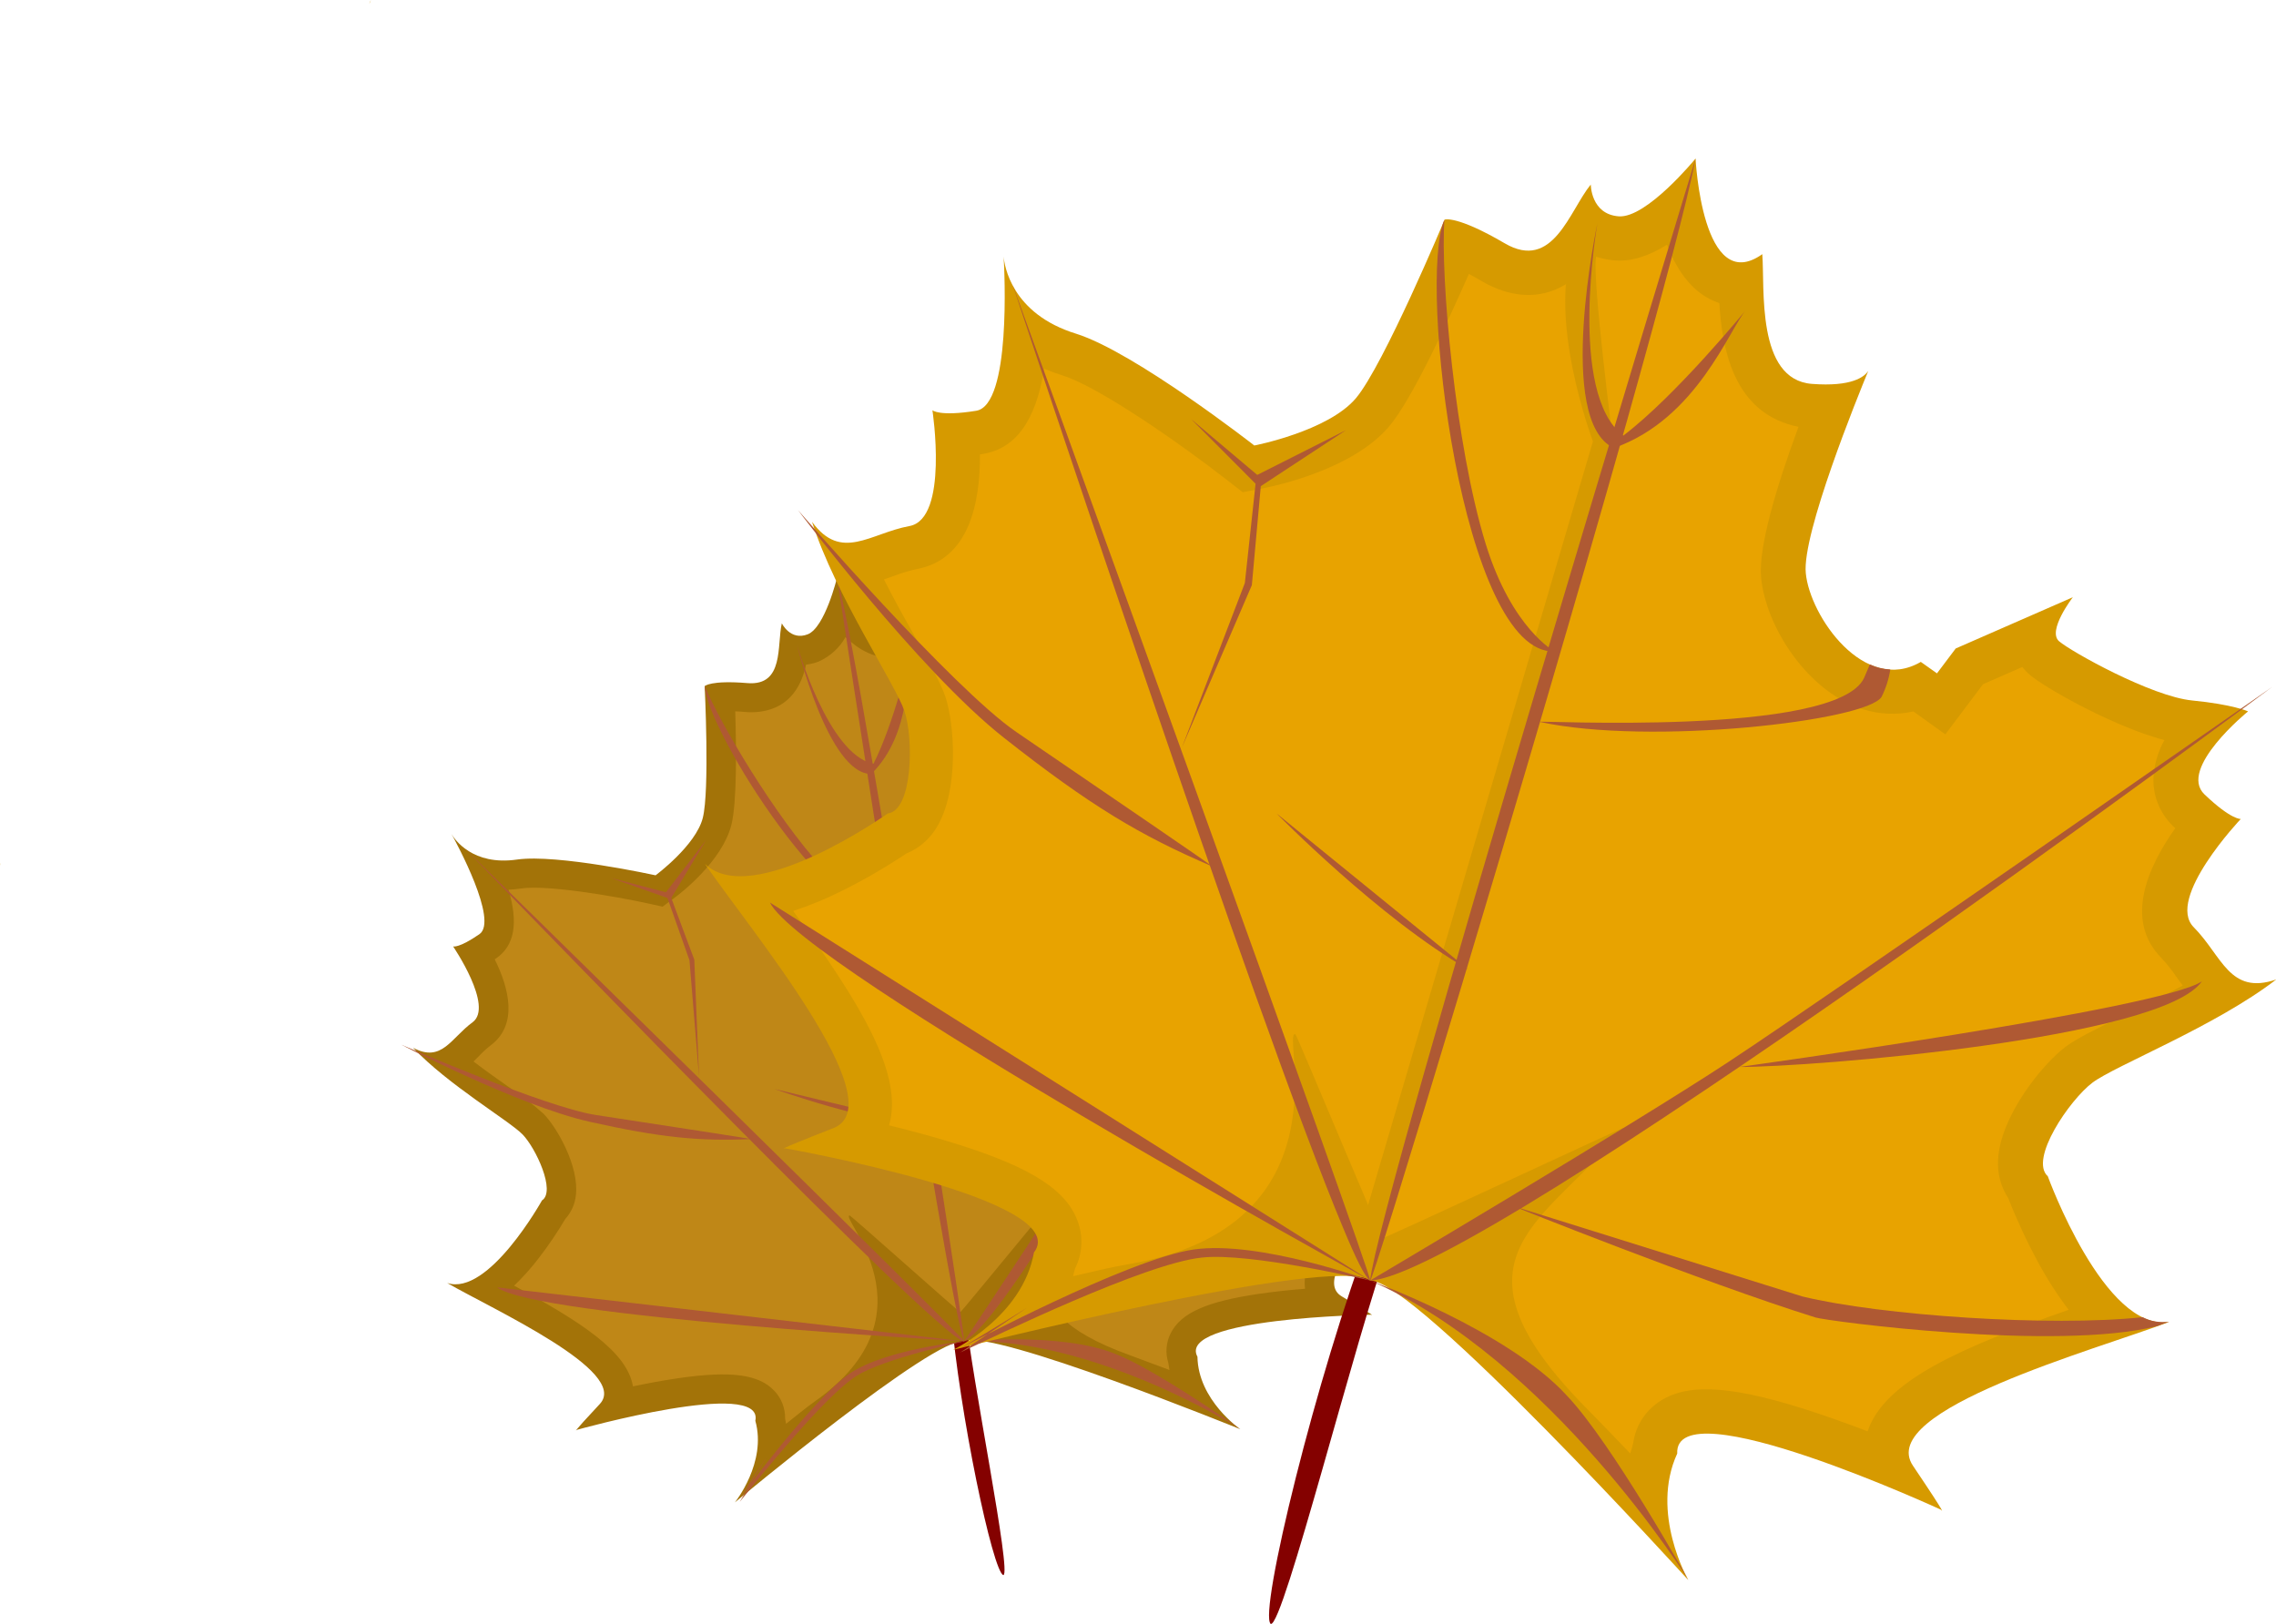
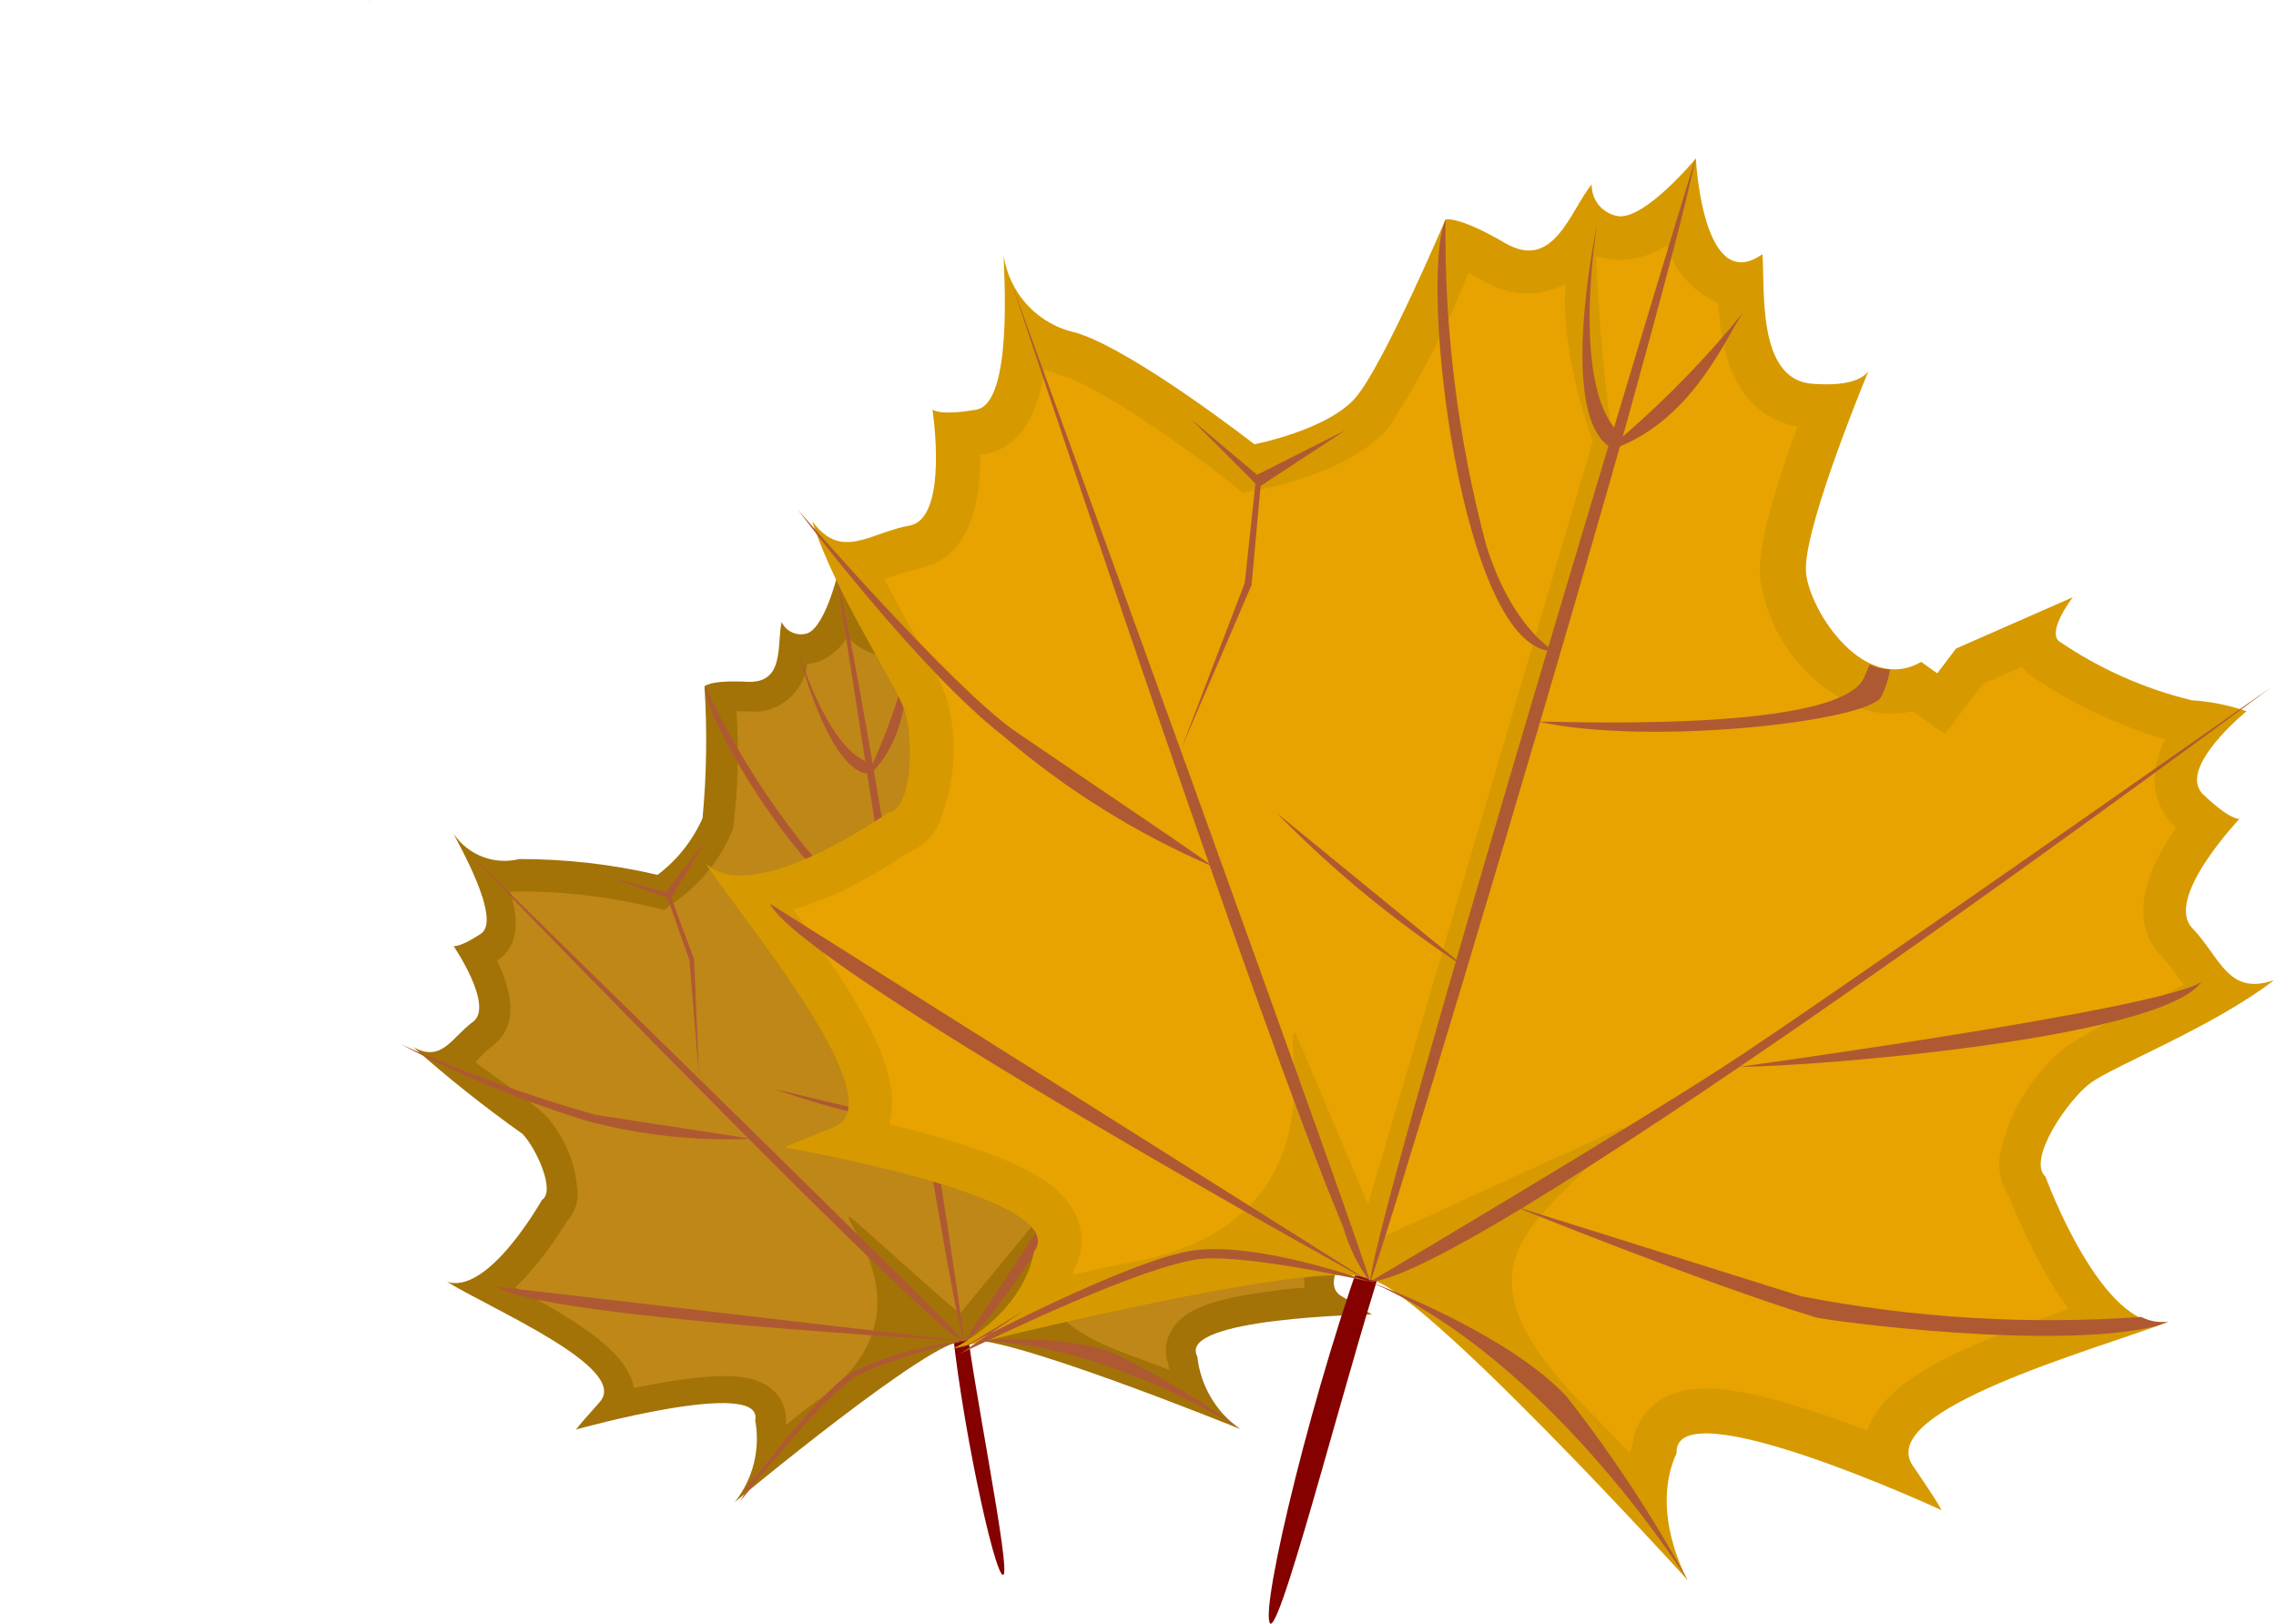
- <svg xmlns="http://www.w3.org/2000/svg" viewBox="0 0 397.02 283.3">
+ <svg xmlns="http://www.w3.org/2000/svg" viewBox="0 0 83.45 59.54">
  <defs>
    <style>.cls-1{fill:#840100;}.cls-2{fill:#d69a00;}.cls-3{fill:#a37308;}.cls-4{fill:#bf8717;}.cls-5{fill:#af5933;}.cls-6{fill:#e8a300;}</style>
  </defs>
  <g id="Layer_2" data-name="Layer 2">
-     <g id="Compost">
-       <path class="cls-1" d="M168.41,229.21c1.05,11,8.11,45.39,6.61,45.57-1.81-.48-7.69-28.23-9.14-45.85Z" />
-       <path class="cls-2" d="M0,151l0-.49A1.29,1.29,0,0,1,0,151Z" />
-       <path class="cls-3" d="M234.07,226.17c6.69,3.94,5.11,3.19,5.11,3.19s-34,.52-30.3,7.33c.12,7.58,7.47,12.64,7.47,12.64S172.91,231.67,168.19,234c-5.2-.91-40,28.1-40,28.1s5.61-6.94,3.57-14.24c1.6-7.58-31.13,1.58-31.13,1.58s-1.3,1.17,4-4.51S85.77,228.33,78,223.82c7.21,2.39,16.54-14.4,16.54-14.4,2.46-1.59-1.09-9.16-3.39-11.52s-13-8.65-19.1-15.12c5,2.7,6.62-1.69,10.38-4.44s-3.39-13.23-3.39-13.23,1,.34,4.59-2.14c3.36-2.33-4-15.91-4.86-17.45.52.88,3.65,5.56,11.43,4.43,7-1,24.16,2.75,24.16,2.75s7-5.18,8.23-10,.33-23,.33-23,1-1.06,7.46-.53,5.11-6.62,6-10.43c0,0,1.5,3.09,4.51,1.92s5.12-9.87,5.12-9.87,7.62,14.09,11.74,6.63c2,3.39,5.62,13.39,11.65,11.05,4.36-1.69,5.14-3.38,5.23-4.18.18,3.14,1.23,20.33,3.57,24.22,2.57,4.28,12.19,9.75,16.43,3.5l2.26.4.71-3.53,9.65-11.2s-1,4.8.77,5.28,12.41,1.14,16.83-.48a23,23,0,0,1,6.38-1.66s-4.51,9.47-.39,10.84,5,.74,5,.74-3.89,12.08.51,13.64,7.14,5.34,11.21,1.32c-4,7.93-12.48,17-14,19.92s-2.79,11.18,0,12c0,0,13.71,13.45,19.95,9.11C247.4,204.89,227.37,222.25,234.07,226.17Z" />
-       <path class="cls-4" d="M204,239c-2.25-.85-4.63-1.73-7-2.61-23.24-8.43-12.82-17.65-9.92-31,0-.21-19.36,23.48-19.56,23.52s-19.11-16.9-19.32-16.87c-1.82.26,15.45,17.21-5.94,32.35-1.81,1.29-3.49,2.7-5.14,4-.05-.3-.1-.61-.17-.91a6.82,6.82,0,0,0-1.86-4.83c-2.73-2.91-7.6-3.55-16.82-2.21-2.63.38-5.34.89-7.86,1.42h0c-1-6.08-9.09-11.27-20.73-17.57A41.64,41.64,0,0,0,94,219.46a68.4,68.4,0,0,0,4.61-6.81,7.24,7.24,0,0,0,1.85-4.19c.57-5-3.29-11.75-5.61-14.12a48.46,48.46,0,0,0-6-4.63c-1.88-1.32-4.08-2.87-6.25-4.53.31-.29.6-.59.88-.87a17.92,17.92,0,0,1,2-1.86c5-3.63,3.29-10.09.82-15.1l.29-.19c3.14-2.19,3.86-6.08,2.12-11.95a20.7,20.7,0,0,0,2.27-.22c4.43-.64,16.06,1.3,22.34,2.68l2.26.5,1.86-1.38c1.41-1,8.51-6.58,10.13-12.84,1-3.93.88-13.73.68-19.85.51,0,1.1.05,1.76.11a12.68,12.68,0,0,0,2.7-.07c5.28-.77,7.16-4.78,7.91-8.22l.21,0a8.69,8.69,0,0,0,2-.52,10.09,10.09,0,0,0,4.66-4.25c2.35,2.24,5.21,3.87,8.38,3.47,2.54,4.59,6.63,10.14,13.23,9.18a10.4,10.4,0,0,0,1.21-.25c.69,7.4,1.82,14.57,3.62,17.57,3,5,10.61,9.62,17.21,8.67a11.18,11.18,0,0,0,5.38-2.3l4.48.81,1.43-7.12,3.23-3.75a6,6,0,0,0,1.15.44c2.22.59,10.35,1.12,16,.29.45-.06.88-.13,1.28-.21a10.18,10.18,0,0,0,.7,4.37,7.4,7.4,0,0,0,4.5,4.16l.34.11c-.94,5.5-.72,12.17,5.08,14.24a17.54,17.54,0,0,1,2.48,1.21c.35.19.71.39,1.09.58-1.61,2.2-3.28,4.32-4.7,6.12a46.84,46.84,0,0,0-4.47,6.17c-1.55,2.92-3.33,10.48-1.37,15.11a7.28,7.28,0,0,0,3,3.49A66,66,0,0,0,237,198.7a41.16,41.16,0,0,0,5.52,3.41c-9.36,9.33-15.63,16.61-14.87,22.72v0c-2.57.2-5.31.49-7.94.87-9.22,1.34-13.71,3.34-15.5,6.9a6.78,6.78,0,0,0-.41,5.15C203.87,238.2,203.92,238.62,204,239Z" />
-       <g id="texture">
-         <path class="cls-5" d="M146,100.75s19,124.5,22.15,133.27c.67,1.88-9.17-62-16.23-102.61C149.42,116.8,147.24,105.2,146,100.75Z" />
-         <path class="cls-5" d="M158.87,113.93s-3,12.47-6.51,19.32C144.42,131.65,139,112.4,139,112.4s5.48,22.73,13,22.62C159.18,127.87,158.07,116.83,158.87,113.93Z" />
-         <path class="cls-5" d="M156,159.19s-5.55-.22-12.51-7.74c-8.18-8.86-18.13-25.64-20.55-31.79C123.2,127.46,146.56,164.23,156,159.19Z" />
-         <path class="cls-5" d="M158,167.28c12.72-3,34.09-16.47,34.38-19.71a10.61,10.61,0,0,0-.46-3.28,6.84,6.84,0,0,1-2.38.5c0,.55,0,1.11.05,1.69C189.68,154.06,156.83,167.55,158,167.28Z" />
-         <path class="cls-5" d="M162.88,196.66c-11.74-.86-27.77-6.68-27.77-6.68Z" />
-         <path class="cls-5" d="M168.19,234s19.39-29,26.45-40.74S232.56,127,232.56,127,179.45,228.13,168.19,234Z" />
-         <path class="cls-5" d="M168.19,234c.73.06-87.11-86-87.11-86s62.44,64.81,81.71,81.91C165.67,232.47,167.58,234,168.19,234Z" />
-         <polygon class="cls-5" points="120.27 167.53 121.94 187.85 121.11 167.41 117.09 156.65 123.17 146.55 116.16 155.66 106.49 153.14 116.43 156.66 120.27 167.53" />
-         <path class="cls-5" d="M131,198.72c.43,0-14.06-2.21-27.09-4.21C95.09,193.15,70,182.25,70,182.25s20.48,10.67,32.83,13.44S122,199.11,131,198.72Z" />
-         <path class="cls-5" d="M133.78,254.05c-1.52,2.43-4.82,7.4-4.82,7.4s13-17.65,19.34-21.88S168.19,234,168.19,234s-14,3-18.72,6c-5.66,3.5-17.49,18.39-20.43,22" />
-         <path class="cls-5" d="M196,193.29s41.23-27.27,44-32.07C238.69,169.25,203.48,189.73,196,193.29Z" />
-         <path class="cls-5" d="M179.27,219.11s23.38-1.51,37.22-3.52c1.39-.2,26.79-8.48,36-16.17l1-1.07a5.13,5.13,0,0,1-3,.86c-9.08,5.61-27.33,12.91-36.51,14.85Z" />
-         <path class="cls-5" d="M168.19,234s16.84-1.66,26.3,2.17c7,2.66,21.86,13.14,21.86,13.14S191.12,233.24,168.19,234Z" />
-         <path class="cls-5" d="M168.19,234s-74.84-4.24-81.47-9.41Z" />
-       </g>
-       <path class="cls-1" d="M242.4,217c-5.74,15.62-18.58,67-20.74,66.3-2.16-1.82,8-43.42,17.47-68.33Z" />
-       <path class="cls-2" d="M64.4.69,64.68,0A1.8,1.8,0,0,1,64.4.69Z" />
-       <path class="cls-2" d="M333.69,255.7c6.54,9.71,4.88,7.67,4.88,7.67s-46.56-21.47-46-9.79c-4.78,10.38,1.92,22.06,1.92,22.06S246.92,223.28,239,223.39c-6.48-4.62-72.78,12.11-72.78,12.11s12.15-5.77,14.14-17c7.11-9.27-43.38-18.17-43.38-18.17s-2.53.74,8.38-3.52-14.76-34.89-22.38-46.09c8.25,7.95,31.89-8.81,31.89-8.81,4.38-.55,4.5-13.16,2.9-17.87s-12.06-20.26-16.12-33c5.11,7,10.11,2,17,.73s4-20.2,4-20.2,1.19,1.13,7.64.09c6.1-1,4.94-24.27,4.78-26.93.13,1.55,1.34,10,12.65,13.49,10.21,3.2,31.08,19.5,31.08,19.5s12.88-2.49,17.73-8.26S252,38.31,252,38.31s2.06-.79,10.49,4.14,11.26-5.67,15-10.26c0,0,0,5.18,4.87,5.55s13.41-10.08,13.41-10.08,1.17,24.13,11.64,16.68c.46,5.89-1.09,21.88,8.65,22.63,7,.54,9.18-1.25,9.84-2.27C324.09,69.08,314.3,93.16,315,100c.71,7.5,10.22,21.21,20.06,15.47l2.82,2,3.27-4.34,20.43-8.94s-4.52,5.86-2.4,7.68,16.14,9.64,23.22,10.33,9.75,1.9,9.75,1.9-12.31,10-7.6,14.49,6.33,4.28,6.33,4.28-13.17,13.89-8.21,18.89,6.23,11.92,14.4,9.11c-10.61,8.18-28.07,15-32.06,18s-11.09,13.39-7.8,16.33c0,0,9.88,27.24,21.19,25.41C365.71,235.44,327.14,246,333.69,255.7Z" />
-       <path class="cls-6" d="M284.37,253.56c-2.5-2.62-5.17-5.38-7.89-8.15-26.1-26.63-5.92-32.37,6.75-48.67.19-.25-41.65,19.31-42,19.24s-15-35.46-15.27-35.56c-2.65-.82,9.78,33.5-29.19,40.14-3.3.56-6.52,1.39-9.6,2.08q.19-.66.36-1.35a10.28,10.28,0,0,0,.62-7.77c-1.82-5.75-8-9.8-21.44-14-3.82-1.2-7.84-2.28-11.62-3.2v0c2.58-8.92-5-21.26-16.73-37.4a62.72,62.72,0,0,0,9-3.76,101,101,0,0,0,10.72-6.25,10.94,10.94,0,0,0,5.26-4.49c4-6.43,3.17-18.13,1.57-22.87-.77-2.28-2.39-5.22-5.18-10.23-1.69-3-3.68-6.57-5.54-10.24l1.75-.61a27.7,27.7,0,0,1,4-1.2c9.13-1.7,11.05-11.58,11-20l.52-.08c5.7-.93,9.22-5.74,10.69-14.87a33.39,33.39,0,0,0,3.22,1.19c6.45,2,21,12.24,28.64,18.21l2.76,2.15,3.43-.66c2.59-.5,15.86-3.39,22.14-10.85,3.95-4.68,10.16-18.1,13.89-26.57.68.36,1.45.79,2.32,1.3a18.38,18.38,0,0,0,3.71,1.67c7.68,2.4,12.86-1.83,16.12-6l.31.1a13.65,13.65,0,0,0,3,.57c3.05.24,6.15-.89,9.09-2.74,1.75,4.58,4.58,8.67,9.14,10.19.47,7.9,2.42,18.12,12,21.12a13.3,13.3,0,0,0,1.81.45c-3.88,10.52-7,21-6.53,26.27.82,8.69,8.15,20,17.75,23a16.85,16.85,0,0,0,8.81.39l5.58,4,6.58-8.75,6.84-3a9.4,9.4,0,0,0,1.28,1.34c2.64,2.26,13.35,8.28,21.62,10.86.66.21,1.29.39,1.9.55a15.24,15.24,0,0,0-1.91,6.4,11.14,11.14,0,0,0,3.41,8.6l.39.37c-4.87,6.87-8.92,16.09-2.39,22.68a27.07,27.07,0,0,1,2.6,3.27c.35.48.71,1,1.1,1.5-3.63,1.95-7.28,3.73-10.39,5.26-5.15,2.52-8.16,4-10.1,5.46-4,3-11.37,12.1-11.73,19.68a10.94,10.94,0,0,0,1.77,6.68,100.48,100.48,0,0,0,5.24,11.25,63.3,63.3,0,0,0,5.3,8.24c-18.84,6.59-32.11,12.39-35.07,21.2v0c-3.63-1.39-7.55-2.8-11.37-4-13.41-4.2-20.83-4.41-25.59-.73a10.32,10.32,0,0,0-3.92,6.75C284.76,252.36,284.56,253,284.37,253.56Z" />
-       <path class="cls-2" d="M238.21,211.7,277.87,77s-8.39-22.15-3.07-34.69,4.5-.63,3.64,2.4,3.07,33.43,3.07,33.43L240.6,218.7Z" />
-       <g id="texture-2" data-name="texture">
-         <path class="cls-5" d="M295.77,27.66S240.45,209.44,239,223.39c-.32,3,28-90.31,44.86-150.17C289.9,51.7,294.5,34.5,295.77,27.66Z" />
-         <path class="cls-5" d="M304.62,54s-12.23,15-21.46,22c-9.75-7.36-4.51-37.06-4.51-37.06s-7.38,34.49,2.86,39.22C296,73.11,301.65,57.39,304.62,54Z" />
-         <path class="cls-5" d="M271.18,113.64s-7.41-3.91-12-18.69c-5.36-17.39-7.94-46.7-7.22-56.64C247.27,49.1,255.07,114.35,271.18,113.64Z" />
-         <path class="cls-5" d="M268.59,125.94c19.28,4.19,57.12-.17,59.63-4.38a16.11,16.11,0,0,0,1.52-4.77,9.9,9.9,0,0,1-3.57-.87c-.33.77-.66,1.54-1,2.34C320.36,128.64,266.87,125.57,268.59,125.94Z" />
-         <path class="cls-5" d="M256.11,169.11c-15.41-8.82-33.43-27.2-33.43-27.2Z" />
-         <path class="cls-5" d="M239,223.39s45.3-26.81,62.55-38.16,94.82-65.41,94.82-65.41S258.12,222.72,239,223.39Z" />
-         <path class="cls-5" d="M239,223.39c.95.57-62.39-173.82-62.39-173.82s42.65,128.89,57.72,164.73C236.54,219.64,238.17,222.92,239,223.39Z" />
-         <polygon class="cls-5" points="217.15 101.7 206.16 130.43 218.37 102.08 219.93 84.81 234.78 75.05 219.31 82.85 207.79 73.12 219.02 84.39 217.15 101.7" />
-         <path class="cls-5" d="M211.4,151.12c.59.26-17.68-12.19-34.1-23.41C166.17,120.11,139.21,89,139.21,89s20.89,27.86,35.88,39.68S198.87,145.76,211.4,151.12Z" />
-         <path class="cls-5" d="M179.08,228.19c-3.65,2.31-11.38,6.93-11.38,6.93s29.16-15.55,40.59-17.15S239,223.39,239,223.39s-21-4.95-29.38-4c-10,1.06-35.79,13.6-42.12,16.56" />
-         <path class="cls-5" d="M303.37,186.14S377.24,176,384.1,171.19C377.11,181.27,315.85,186.17,303.37,186.14Z" />
-         <path class="cls-5" d="M263.76,210.34s32.78,13.19,52.93,19.5c2,.63,42,5.93,59.56,1.51l2.1-.78a7.74,7.74,0,0,1-4.6-.78c-16,1.71-45.61-.27-59.36-3.62Z" />
-         <path class="cls-5" d="M239,223.39s24,8.73,34.35,20.11c7.79,8.19,21.18,32.14,21.18,32.14S270.66,237.29,239,223.39Z" />
-         <path class="cls-5" d="M239,223.39s-99.05-54.59-104.7-65.94Z" />
+     <g id="Layer_2-2" data-name="Layer 2">
+       <g id="Layer_2-3" data-name="Layer 2">
+         <g id="Compost">
+           <path class="cls-1" d="M35.39,48.17c.22,2.31,1.71,9.54,1.39,9.58s-1.61-5.94-1.92-9.64Z" />
+           <path class="cls-2" d="M0,31.73v-.1A.17.17,0,0,1,0,31.73Z" />
+           <path class="cls-3" d="M49.19,47.53c1.41.83,1.08.67,1.08.67s-7.15.11-6.37,1.54a3.73,3.73,0,0,0,1.57,2.66s-9.13-3.71-10.12-3.22c-1.1-.19-8.41,5.9-8.41,5.9a3.74,3.74,0,0,0,.75-3c.34-1.59-6.54.33-6.54.33s-.28.25.84-1S18,48,16.39,47c1.52.5,3.48-3,3.48-3,.52-.33-.23-1.92-.71-2.42a46.19,46.19,0,0,1-4-3.18c1.05.57,1.39-.35,2.18-.93s-.71-2.78-.71-2.78.21.07,1-.45-.85-3.34-1-3.67a2.25,2.25,0,0,0,2.41.93,22.15,22.15,0,0,1,5.07.58A5.3,5.3,0,0,0,25.76,30a31,31,0,0,0,.07-4.83S26,24.93,27.4,25s1.07-1.39,1.26-2.19a.78.78,0,0,0,.95.41c.63-.25,1.08-2.08,1.08-2.08s1.6,3,2.46,1.4c.42.71,1.18,2.81,2.45,2.32.92-.36,1.08-.71,1.1-.88,0,.66.26,4.27.75,5.09s2.56,2.05,3.45.73l.48.09.15-.74,2-2.36s-.22,1,.16,1.11a9.74,9.74,0,0,0,3.53-.1,4.82,4.82,0,0,1,1.34-.35s-.94,2-.08,2.28,1.05.16,1.05.16-.81,2.54.11,2.86,1.5,1.13,2.36.28a47.46,47.46,0,0,1-3,4.19c-.32.61-.58,2.35,0,2.52,0,0,2.89,2.83,4.2,1.91C52,43.06,47.78,46.71,49.19,47.53Z" />
+           <path class="cls-4" d="M42.87,50.23l-1.47-.55c-4.88-1.77-2.69-3.71-2.08-6.52,0,0-4.07,4.94-4.11,5s-4-3.55-4.06-3.55c-.39.06,3.24,3.62-1.25,6.8-.38.27-.74.57-1.08.84a1.29,1.29,0,0,0,0-.19,1.43,1.43,0,0,0-.39-1c-.57-.61-1.6-.74-3.53-.46-.56.08-1.13.19-1.66.3h0c-.21-1.28-1.91-2.37-4.35-3.69a8.65,8.65,0,0,0,.9-1,12.4,12.4,0,0,0,1-1.43,1.45,1.45,0,0,0,.39-.88,4.55,4.55,0,0,0-1.18-3,10,10,0,0,0-1.26-1c-.39-.28-.85-.6-1.31-.95l.18-.19a3.88,3.88,0,0,1,.42-.39c1.06-.76.7-2.12.18-3.17l.06,0c.66-.46.81-1.28.44-2.51a3.91,3.91,0,0,0,.48,0,20.17,20.17,0,0,1,4.7.57l.47.1.39-.29a5.91,5.91,0,0,0,2.13-2.7A21.75,21.75,0,0,0,27,26.08l.37,0a2.72,2.72,0,0,0,.57,0,2,2,0,0,0,1.66-1.73h.05a1.63,1.63,0,0,0,.42-.11,2.16,2.16,0,0,0,1-.89,2.2,2.2,0,0,0,1.76.73c.53,1,1.39,2.13,2.78,1.93a1.14,1.14,0,0,0,.25-.06,11.27,11.27,0,0,0,.76,3.7,4,4,0,0,0,3.62,1.82A2.48,2.48,0,0,0,41.3,31l.94.17.3-1.5.68-.79a1.17,1.17,0,0,0,.24.09,11.79,11.79,0,0,0,3.37.07l.26-.05a2.4,2.4,0,0,0,.15.92,1.57,1.57,0,0,0,.95.87l.07,0c-.2,1.15-.15,2.55,1.07,3a5,5,0,0,1,.52.25l.23.13c-.34.46-.69.9-1,1.28a10,10,0,0,0-.94,1.3,4.51,4.51,0,0,0-.29,3.17,1.57,1.57,0,0,0,.63.74,15.27,15.27,0,0,0,1.32,1.09,7.2,7.2,0,0,0,1.16.71c-2,2-3.29,3.5-3.13,4.78h0c-.54,0-1.11.1-1.67.18-1.93.28-2.88.7-3.25,1.45A1.41,1.41,0,0,0,42.83,50C42.84,50.06,42.86,50.15,42.87,50.23Z" />
+           <g id="texture">
+             <path class="cls-5" d="M30.68,21.17s4,26.17,4.66,28c.14.4-1.93-13-3.41-21.56C31.4,24.55,30.94,22.11,30.68,21.17Z" />
+             <path class="cls-5" d="M33.39,23.94A23.48,23.48,0,0,1,32,28c-1.67-.33-2.81-4.38-2.81-4.38s1.15,4.78,2.73,4.76C33.45,26.87,33.22,24.55,33.39,23.94Z" />
+             <path class="cls-5" d="M32.78,33.45a4.27,4.27,0,0,1-2.62-1.62,29.65,29.65,0,0,1-4.32-6.68C25.89,26.79,30.8,34.51,32.78,33.45Z" />
+             <path class="cls-5" d="M33.2,35.16c2.68-.64,7.17-3.47,7.23-4.15a2.35,2.35,0,0,0-.1-.69,1.45,1.45,0,0,1-.5.11c0,.11,0,.23,0,.35C39.86,32.38,33,35.21,33.2,35.16Z" />
+             <path class="cls-5" d="M34.23,41.33a27.29,27.29,0,0,1-5.84-1.4Z" />
+             <path class="cls-5" d="M35.35,49.18s4.07-6.1,5.55-8.57,8-13.92,8-13.92S37.71,47.94,35.35,49.18Z" />
+             <path class="cls-5" d="M35.35,49.18C35.5,49.19,17,31.1,17,31.1S30.16,44.72,34.21,48.32A4.16,4.16,0,0,0,35.35,49.18Z" />
+             <polygon class="cls-5" points="25.28 35.21 25.63 39.48 25.45 35.18 24.61 32.92 25.89 30.8 24.41 32.71 22.38 32.18 24.47 32.92 25.28 35.21" />
+             <path class="cls-5" d="M27.53,41.76c.09,0-3-.46-5.69-.88a51.5,51.5,0,0,1-7.13-2.58,39.58,39.58,0,0,0,6.9,2.83A20.25,20.25,0,0,0,27.53,41.76Z" />
+             <path class="cls-5" d="M28.11,53.39c-.31.51-1,1.56-1,1.56s2.73-3.71,4.07-4.6a11.83,11.83,0,0,1,4.18-1.17,18.36,18.36,0,0,0-3.94,1.26c-1.19.73-3.67,3.86-4.29,4.62" />
+             <path class="cls-5" d="M41.19,40.62s8.67-5.73,9.25-6.74C50.16,35.57,42.76,39.87,41.19,40.62Z" />
+             <path class="cls-5" d="M37.67,46.05s4.92-.32,7.83-.74c.29,0,5.63-1.78,7.56-3.4l.21-.23a1.07,1.07,0,0,1-.63.19A32.24,32.24,0,0,1,45,45Z" />
+             <path class="cls-5" d="M35.35,49.18s3.54-.35,5.52.45a33.17,33.17,0,0,1,4.6,2.76S40.17,49,35.35,49.18Z" />
+             <path class="cls-5" d="M35.35,49.18s-15.73-.89-17.13-2Z" />
+           </g>
+           <path class="cls-1" d="M50.94,45.6c-1.2,3.29-3.9,14.08-4.36,13.94-.45-.38,1.68-9.13,3.67-14.36Z" />
+           <path class="cls-2" d="M13.53.15,13.59,0A.47.47,0,0,1,13.53.15Z" />
+           <path class="cls-2" d="M70.13,53.74c1.37,2,1,1.61,1,1.61s-9.78-4.51-9.66-2.06c-1,2.18.4,4.64.4,4.64s-10-11-11.66-11c-1.36-1-15.3,2.54-15.3,2.54s2.56-1.21,3-3.57c1.5-2-9.11-3.82-9.11-3.82s-.53.16,1.76-.74-3.1-7.33-4.7-9.69c1.73,1.68,6.7-1.85,6.7-1.85.92-.11.94-2.76.61-3.75s-2.54-4.26-3.39-6.94c1.07,1.47,2.12.42,3.57.16s.84-4.25.84-4.25.25.24,1.61,0,1-5.1,1-5.66a3.39,3.39,0,0,0,2.66,2.84c2.15.67,6.53,4.09,6.53,4.09s2.71-.52,3.73-1.73S53,8.05,53,8.05s.43-.16,2.2.87,2.37-1.19,3.16-2.16a1.15,1.15,0,0,0,1,1.17c1,.08,2.82-2.12,2.82-2.12s.24,5.07,2.44,3.51c.1,1.24-.22,4.6,1.82,4.75,1.47.12,1.93-.26,2.07-.47-.38.92-2.44,6-2.29,7.42s2.15,4.45,4.22,3.25l.59.42.69-.91L76,21.9s-.95,1.23-.51,1.61a14.82,14.82,0,0,0,4.88,2.17,7.56,7.56,0,0,1,2,.4s-2.58,2.1-1.59,3.05,1.33.9,1.33.9-2.77,2.91-1.73,4,1.31,2.5,3,1.91c-2.23,1.72-5.9,3.15-6.74,3.78s-2.33,2.82-1.64,3.43c0,0,2.08,5.73,4.45,5.34C76.86,49.48,68.75,51.7,70.13,53.74Z" />
+           <path class="cls-6" d="M59.76,53.29c-.52-.55-1.08-1.13-1.66-1.72-5.48-5.59-1.24-6.8,1.42-10.22,0-.06-8.75,4-8.82,4s-3.16-7.45-3.21-7.47c-.56-.18,2,7-6.14,8.43-.69.12-1.37.29-2,.44,0-.09,0-.19.07-.28a2.17,2.17,0,0,0,.13-1.64c-.38-1.21-1.68-2.06-4.5-2.94-.81-.25-1.65-.48-2.45-.67h0c.55-1.88-1.05-4.47-3.51-7.86A14.22,14.22,0,0,0,31,32.61a19.47,19.47,0,0,0,2.25-1.32,2.26,2.26,0,0,0,1.11-.94,7,7,0,0,0,.33-4.81,17.09,17.09,0,0,0-1.09-2.15c-.36-.63-.77-1.38-1.17-2.15l.37-.13c.28-.1.56-.18.84-.25,1.92-.35,2.32-2.43,2.31-4.2l.11,0c1.2-.19,1.94-1.2,2.25-3.12.22.09.45.18.68.25,1.35.42,4.41,2.57,6,3.82l.58.46.72-.14c.54-.11,3.33-.71,4.65-2.28A32.9,32.9,0,0,0,53.85,10l.49.28a3.94,3.94,0,0,0,.78.35A3,3,0,0,0,58.5,9.41l.07,0a3.34,3.34,0,0,0,.63.12A3.19,3.19,0,0,0,61.11,9,3.34,3.34,0,0,0,63,11.11c.1,1.66.51,3.81,2.52,4.44l.38.1c-.81,2.21-1.47,4.41-1.37,5.52A6.07,6.07,0,0,0,68.29,26a3.52,3.52,0,0,0,1.85.08l1.17.84,1.39-1.84,1.44-.63a2.43,2.43,0,0,0,.26.29A18.14,18.14,0,0,0,79,27l.4.11a3.25,3.25,0,0,0-.4,1.35,2.32,2.32,0,0,0,.71,1.81l.08.07c-1,1.45-1.87,3.38-.5,4.77a5.37,5.37,0,0,1,.55.69l.23.31c-.76.41-1.53.79-2.18,1.11a14.4,14.4,0,0,0-2.13,1.15,6.87,6.87,0,0,0-2.46,4.13,2.29,2.29,0,0,0,.37,1.4,23.13,23.13,0,0,0,1.1,2.37A13.8,13.8,0,0,0,75.84,48c-4,1.39-6.75,2.6-7.38,4.46h0c-.76-.3-1.58-.59-2.38-.84-2.82-.89-4.38-.93-5.38-.16a2.2,2.2,0,0,0-.83,1.42A3.64,3.64,0,0,1,59.76,53.29Z" />
+           <path class="cls-2" d="M50.06,44.49,58.4,16.18s-1.77-4.65-.65-7.29,1-.13.77.51a69.8,69.8,0,0,0,.64,7L50.56,46Z" />
+           <g id="texture-2">
+             <path class="cls-5" d="M62.16,5.81S50.53,44,50.23,47c-.07.63,5.88-19,9.43-31.56C60.92,10.87,61.89,7.25,62.16,5.81Z" />
+             <path class="cls-5" d="M64,11.35A35.52,35.52,0,0,1,59.51,16c-2-1.54-.95-7.79-.95-7.79s-1.55,7.25.6,8.25C62.21,15.36,63.39,12.06,64,11.35Z" />
+             <path class="cls-5" d="M57,23.88s-1.56-.82-2.52-3.93A44.44,44.44,0,0,1,53,8.05C52,10.32,53.6,24,57,23.88Z" />
+             <path class="cls-5" d="M56.45,26.47c4,.88,12,0,12.53-.92a3.6,3.6,0,0,0,.32-1,1.92,1.92,0,0,1-.75-.18l-.21.49C67.33,27,56.08,26.39,56.45,26.47Z" />
+             <path class="cls-5" d="M53.82,35.54a40.62,40.62,0,0,1-7-5.72Z" />
+             <path class="cls-5" d="M50.23,47s9.52-5.64,13.14-8S83.3,25.18,83.3,25.18,54.25,46.81,50.23,47Z" />
+             <path class="cls-5" d="M50.23,47c.2.12-13.11-36.53-13.11-36.53S46.08,37.5,49.25,45A6.22,6.22,0,0,0,50.23,47Z" />
+             <polygon class="cls-5" points="45.64 21.37 43.33 27.41 45.89 21.45 46.22 17.82 49.34 15.77 46.09 17.41 43.67 15.37 46.03 17.73 45.64 21.37" />
+             <path class="cls-5" d="M44.43,31.76c.12,0-3.72-2.56-7.17-4.92-2.34-1.6-8-8.14-8-8.14S33.65,24.56,36.8,27A30.1,30.1,0,0,0,44.43,31.76Z" />
+             <path class="cls-5" d="M37.63,48c-.76.48-2.39,1.45-2.39,1.45s6.13-3.27,8.53-3.6S50.23,47,50.23,47s-4.42-1-6.18-.84c-2.1.22-7.52,2.85-8.85,3.48" />
+             <path class="cls-5" d="M63.76,39.12S79.28,37,80.72,36C79.25,38.1,66.38,39.12,63.76,39.12Z" />
+             <path class="cls-5" d="M55.43,44.2S62.32,47,66.55,48.3c.42.13,8.83,1.25,12.52.32l.44-.16a1.67,1.67,0,0,1-1-.17,47.67,47.67,0,0,1-12.48-.76Z" />
+             <path class="cls-5" d="M50.23,47s5,1.83,7.22,4.22a50.15,50.15,0,0,1,4.45,6.76S56.88,49.87,50.23,47Z" />
+             <path class="cls-5" d="M50.23,47s-20.82-11.48-22-13.86Z" />
+           </g>
+         </g>
      </g>
    </g>
  </g>
</svg>
